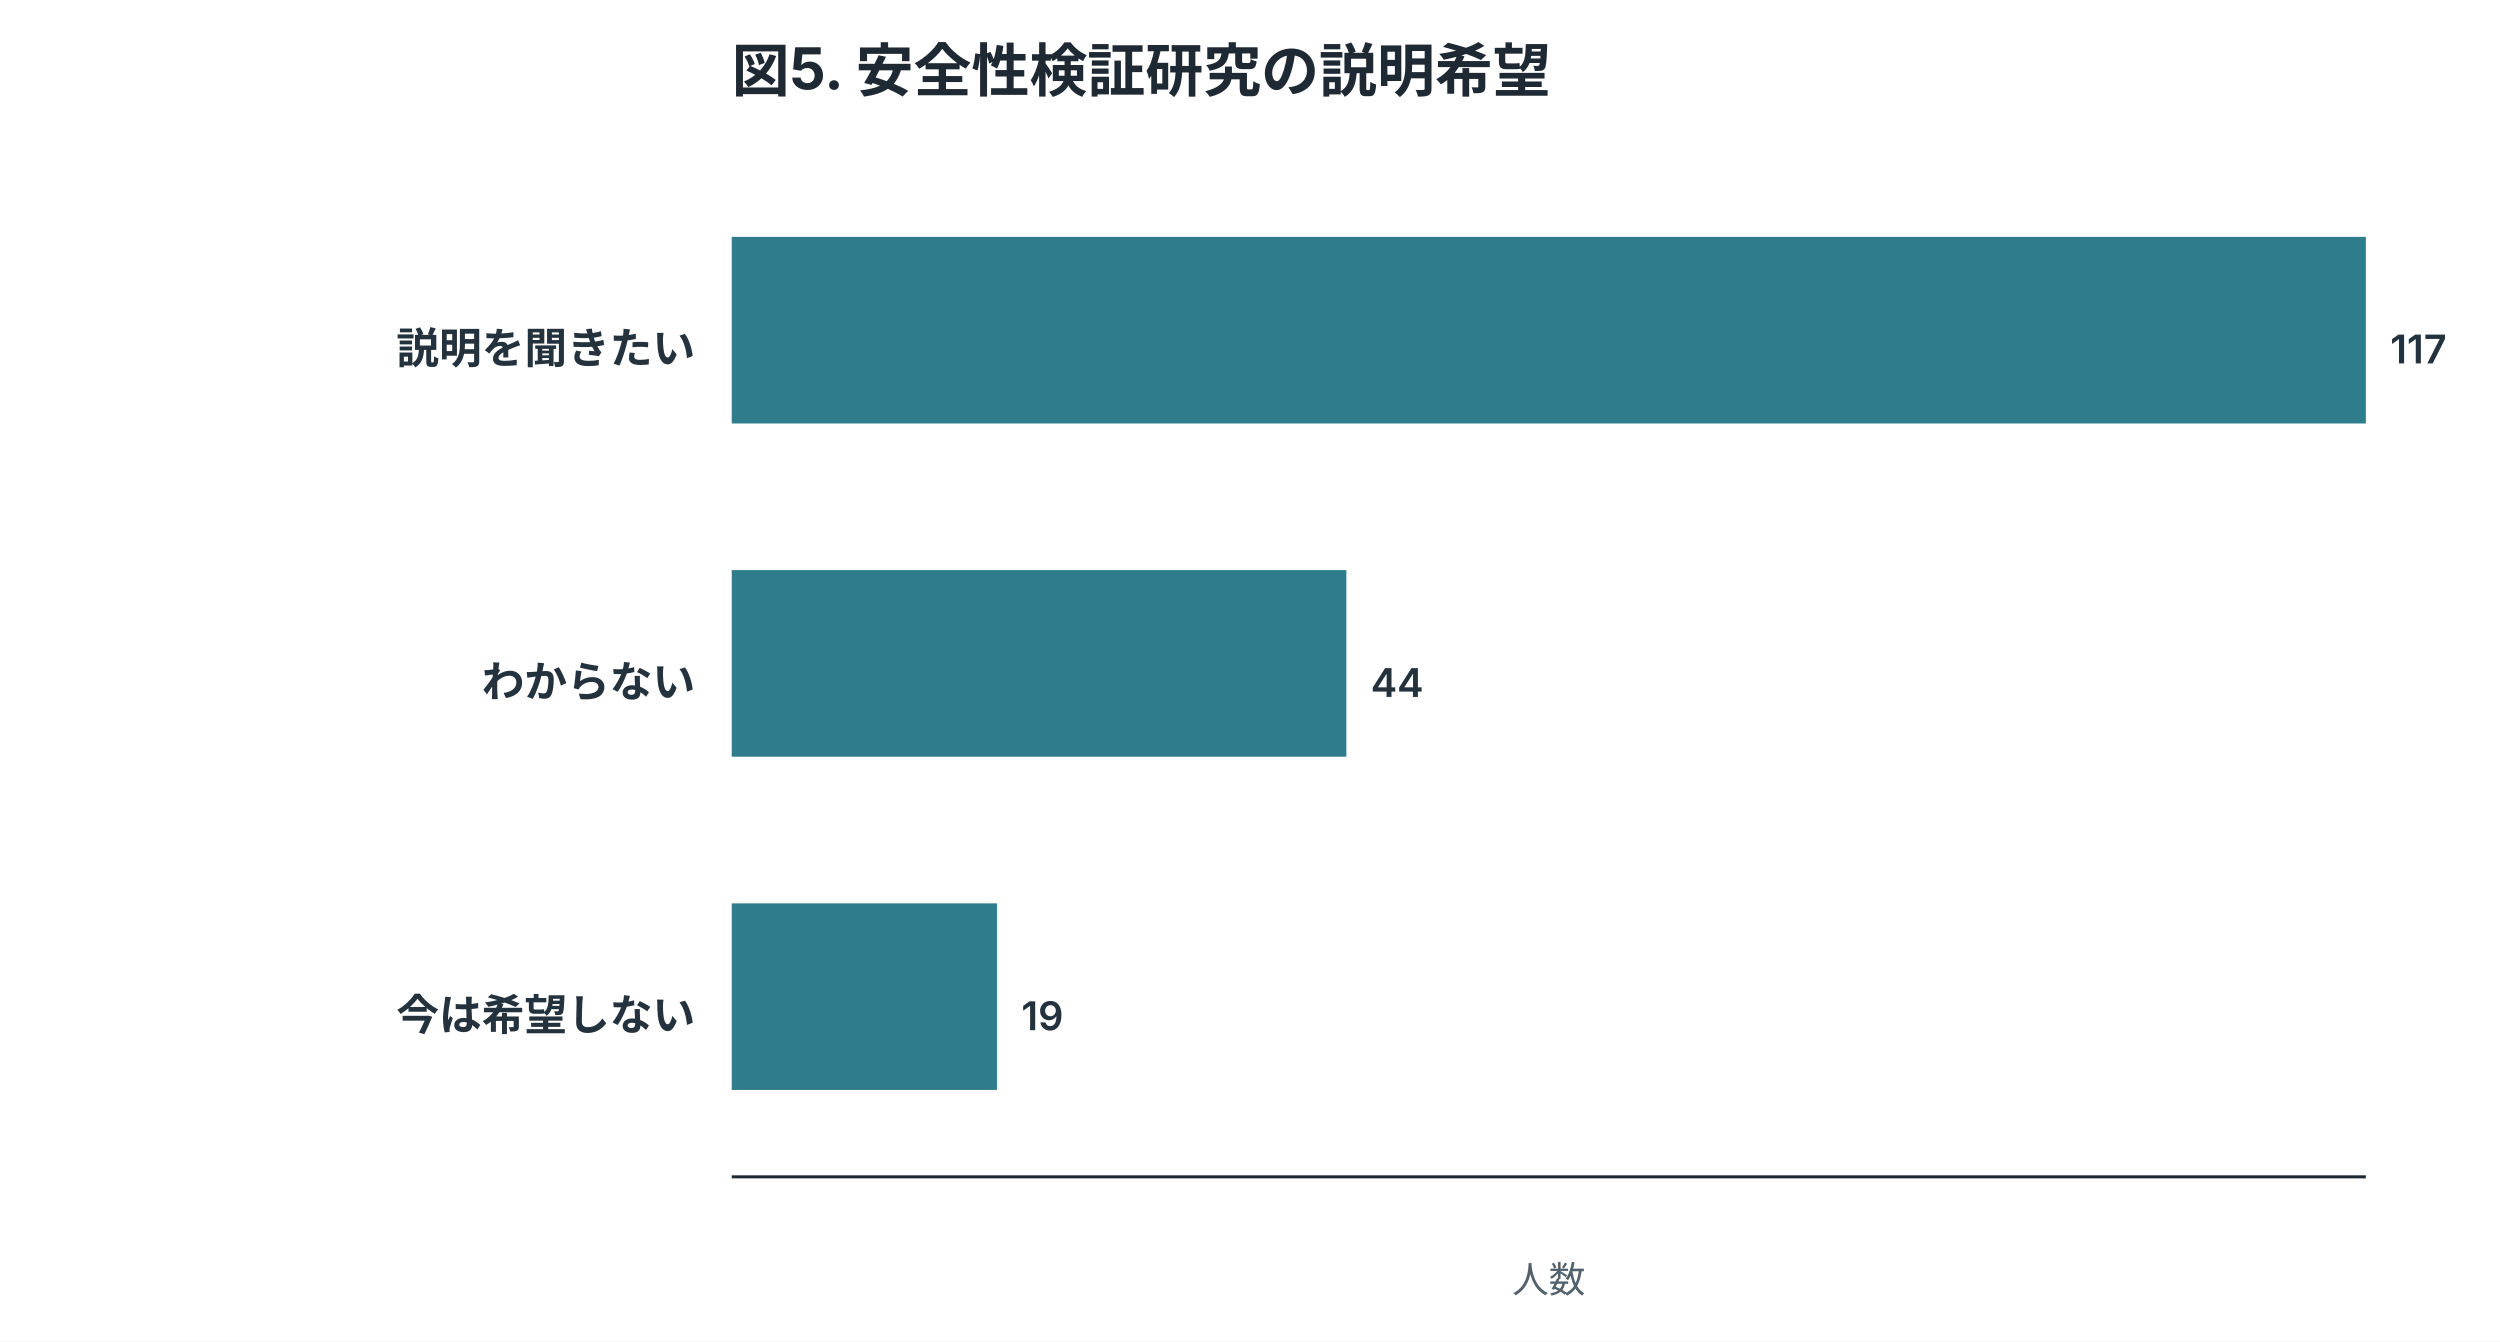
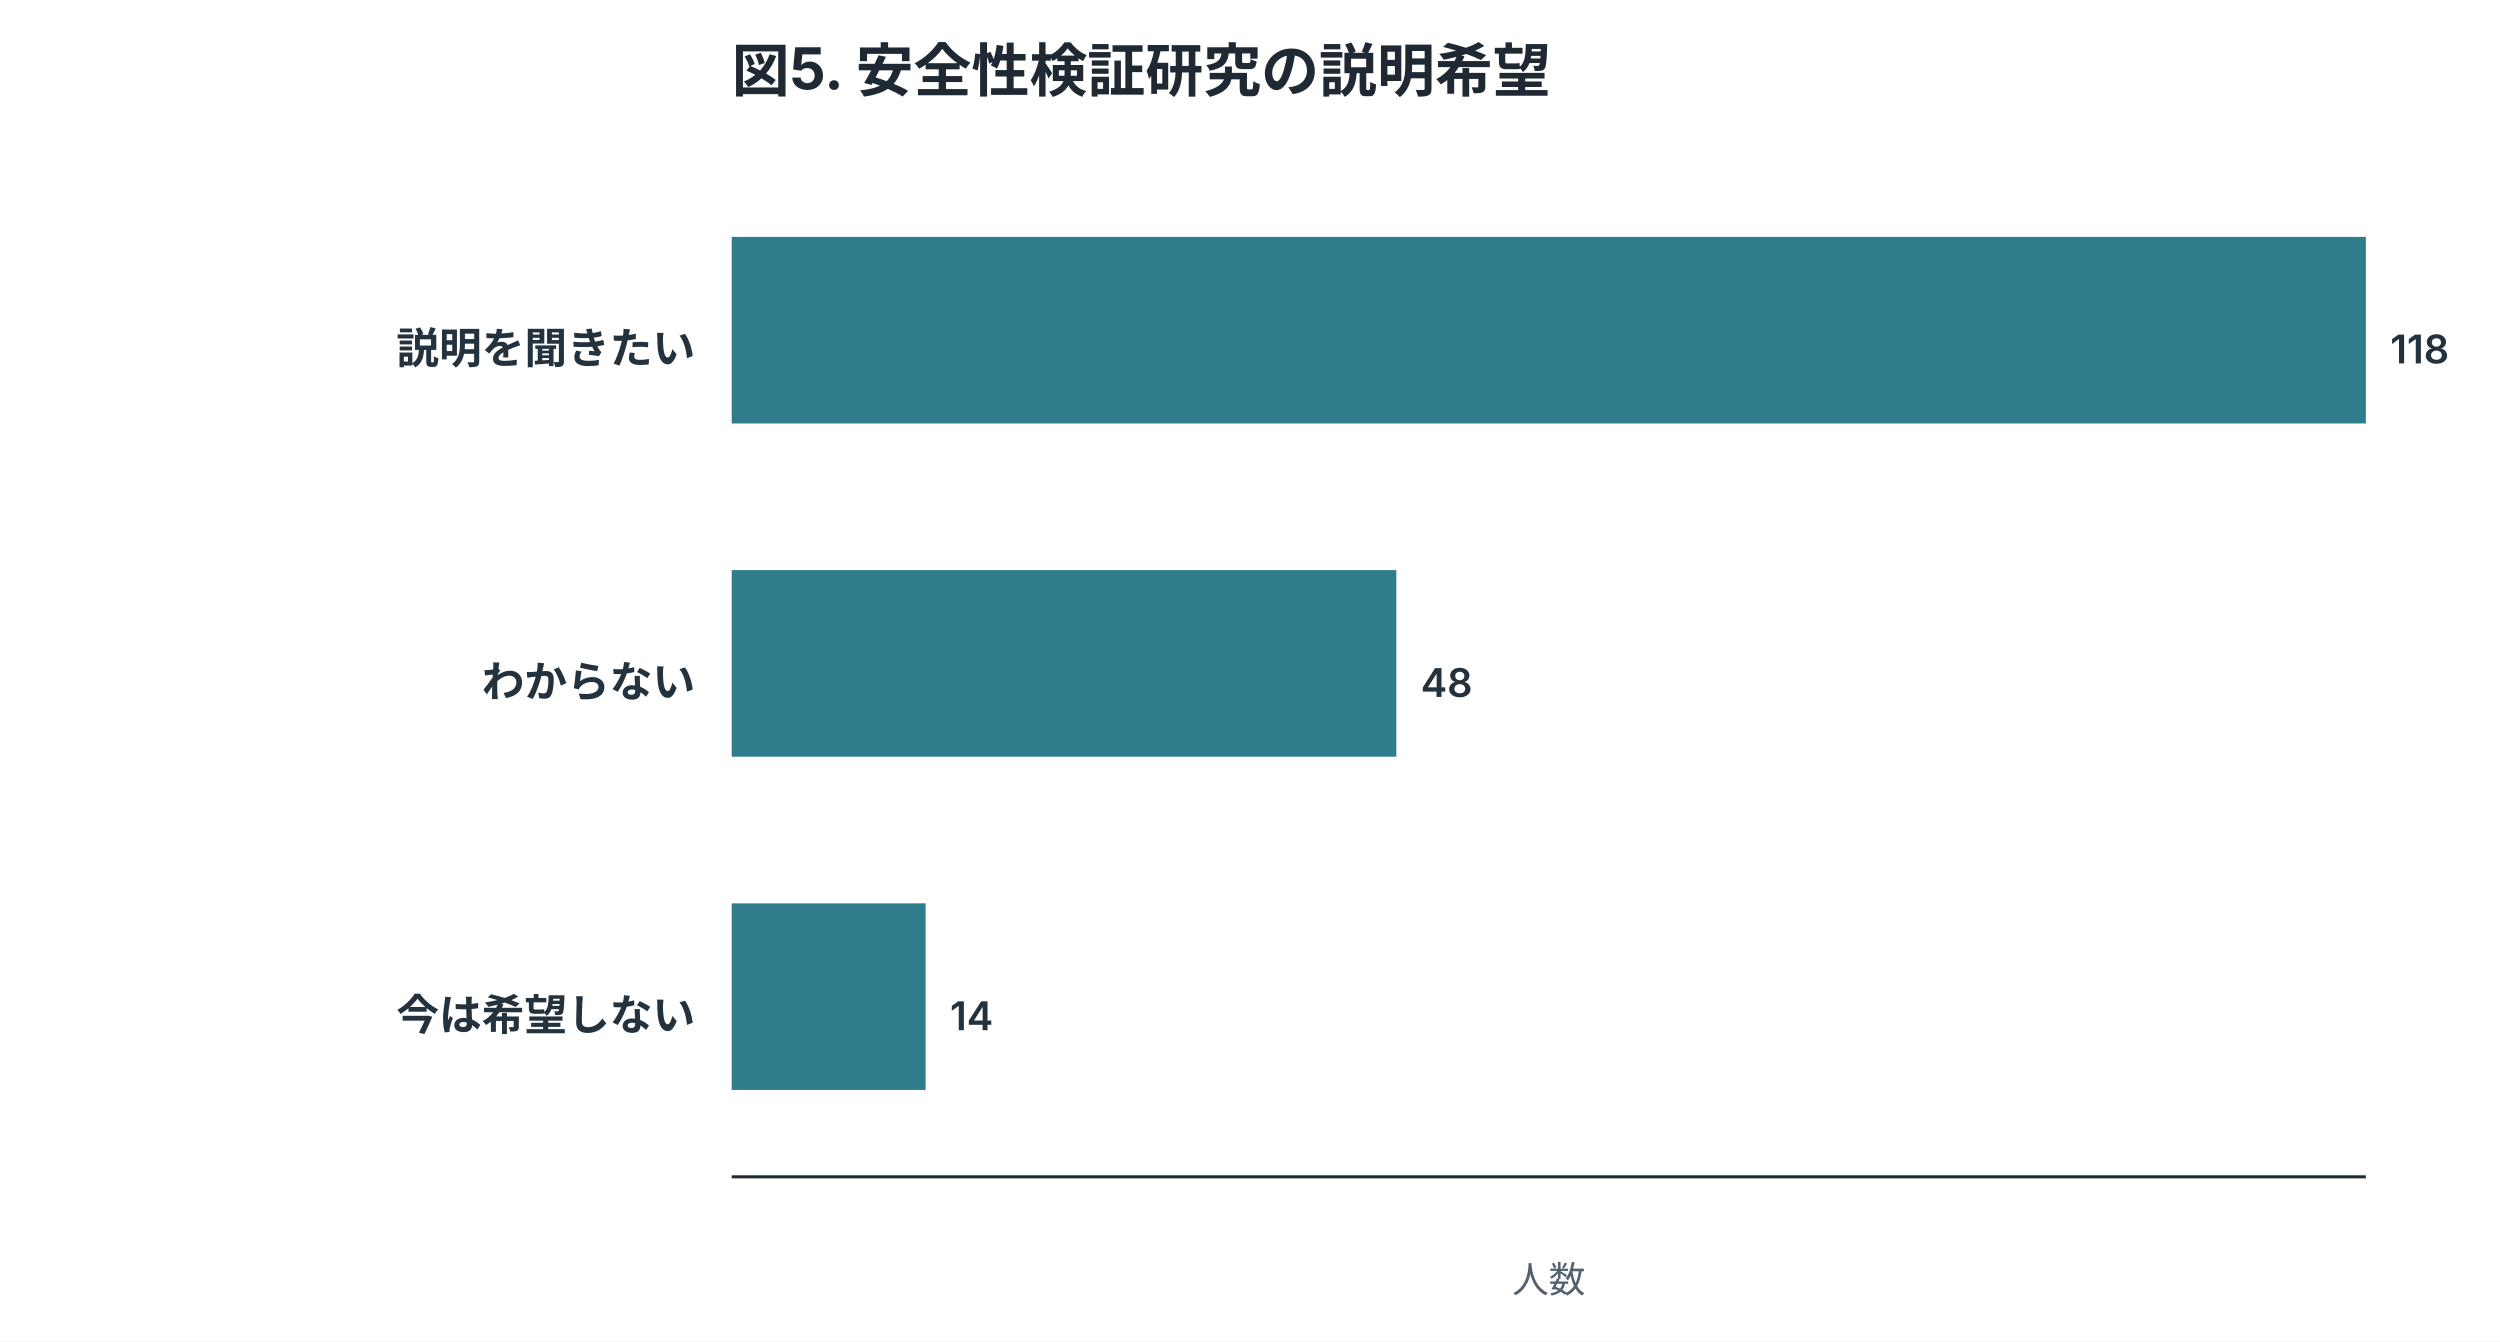
<svg xmlns="http://www.w3.org/2000/svg" width="820" height="440" viewBox="0 0 820 440" role="img">
  <style>
.title{font:700 19px -apple-system,BlinkMacSystemFont,"Segoe UI",sans-serif;fill:#1f2933}
.label{font:600 14px -apple-system,BlinkMacSystemFont,"Segoe UI",sans-serif;fill:#24323d}
.num{font:600 13px -apple-system,BlinkMacSystemFont,"Segoe UI",sans-serif;fill:#24323d}
.axis,.legend,.note{font:12px -apple-system,BlinkMacSystemFont,"Segoe UI",sans-serif;fill:#52616b}
.inside{font:700 13px -apple-system,BlinkMacSystemFont,"Segoe UI",sans-serif;fill:white}
.big{font:700 34px -apple-system,BlinkMacSystemFont,"Segoe UI",sans-serif;fill:#1f2933}
</style>
  <rect width="100%" height="100%" fill="white" />
  <text x="240" y="30" class="title">図5. 安全性検証研究の説明希望</text>
  <text x="228" y="119.2" text-anchor="end" class="label">説明を聞きたい</text>
  <rect x="240" y="77.7" width="536.0" height="61.2" fill="#2f7d8c" />
-   <text x="784.0" y="119.2" class="num">117</text>
+   <text x="784.0" y="119.2" class="num">118</text>
  <text x="228" y="228.6" text-anchor="end" class="label">わからない</text>
-   <rect x="240" y="187.0" width="201.6" height="61.2" fill="#2f7d8c" />
-   <text x="449.6" y="228.6" class="num">44</text>
+   <rect x="240" y="187.0" width="218.0" height="61.2" fill="#2f7d8c" />
+   <text x="466.0" y="228.6" class="num">48</text>
  <text x="228" y="337.9" text-anchor="end" class="label">今は希望しない</text>
-   <rect x="240" y="296.3" width="87.0" height="61.2" fill="#2f7d8c" />
-   <text x="335.0" y="337.9" class="num">19</text>
+   <rect x="240" y="296.3" width="63.6" height="61.2" fill="#2f7d8c" />
+   <text x="311.6" y="337.9" class="num">14</text>
  <line x1="240" y1="386" x2="776" y2="386" stroke="#1f2933" />
  <text x="508.0" y="424" text-anchor="middle" class="axis">人数</text>
</svg>
